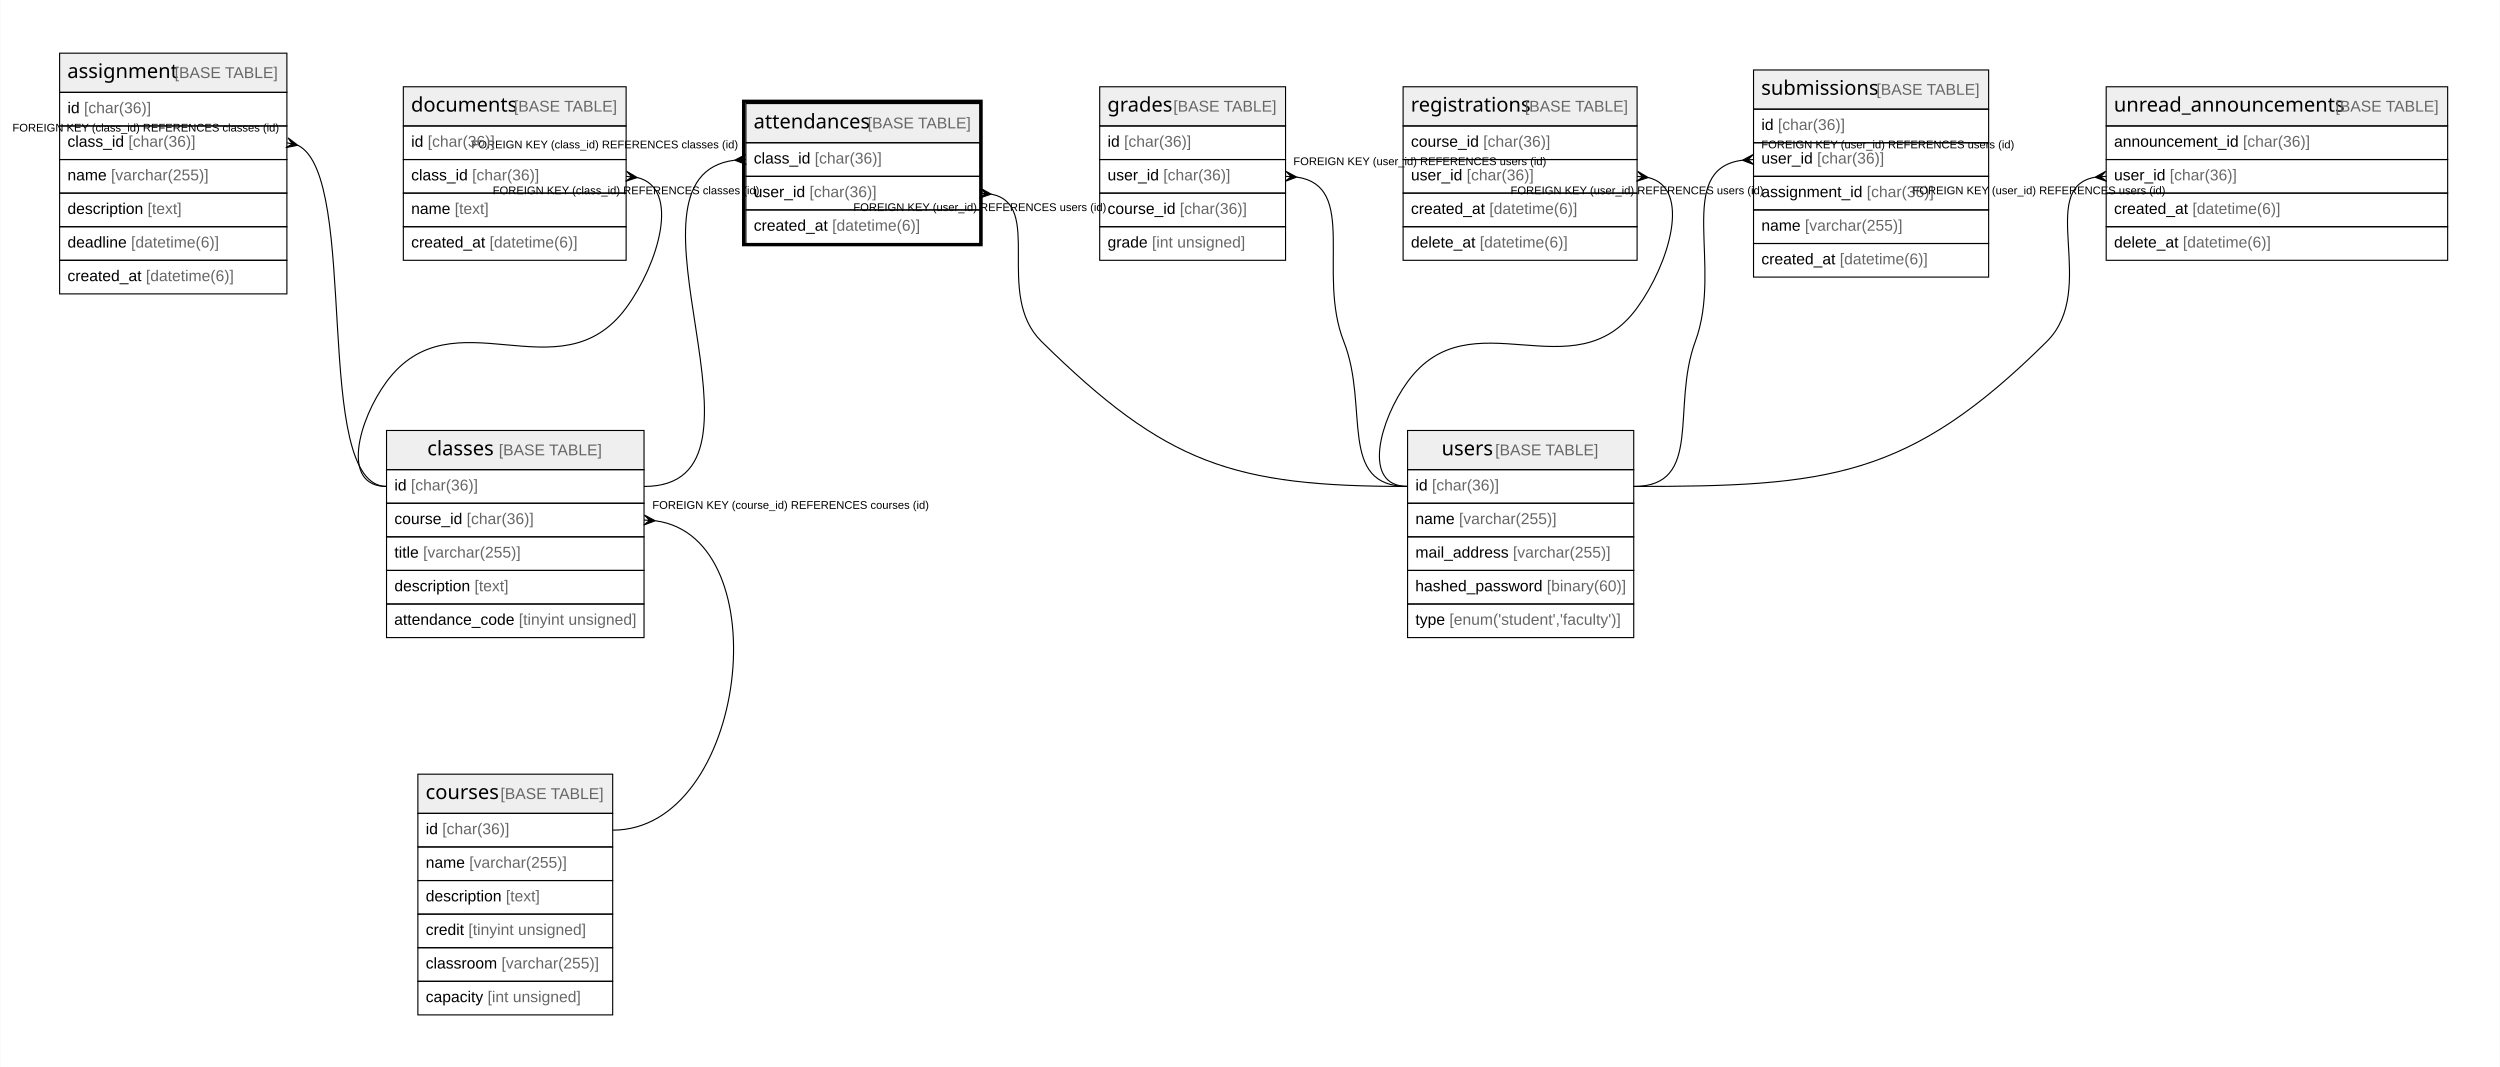
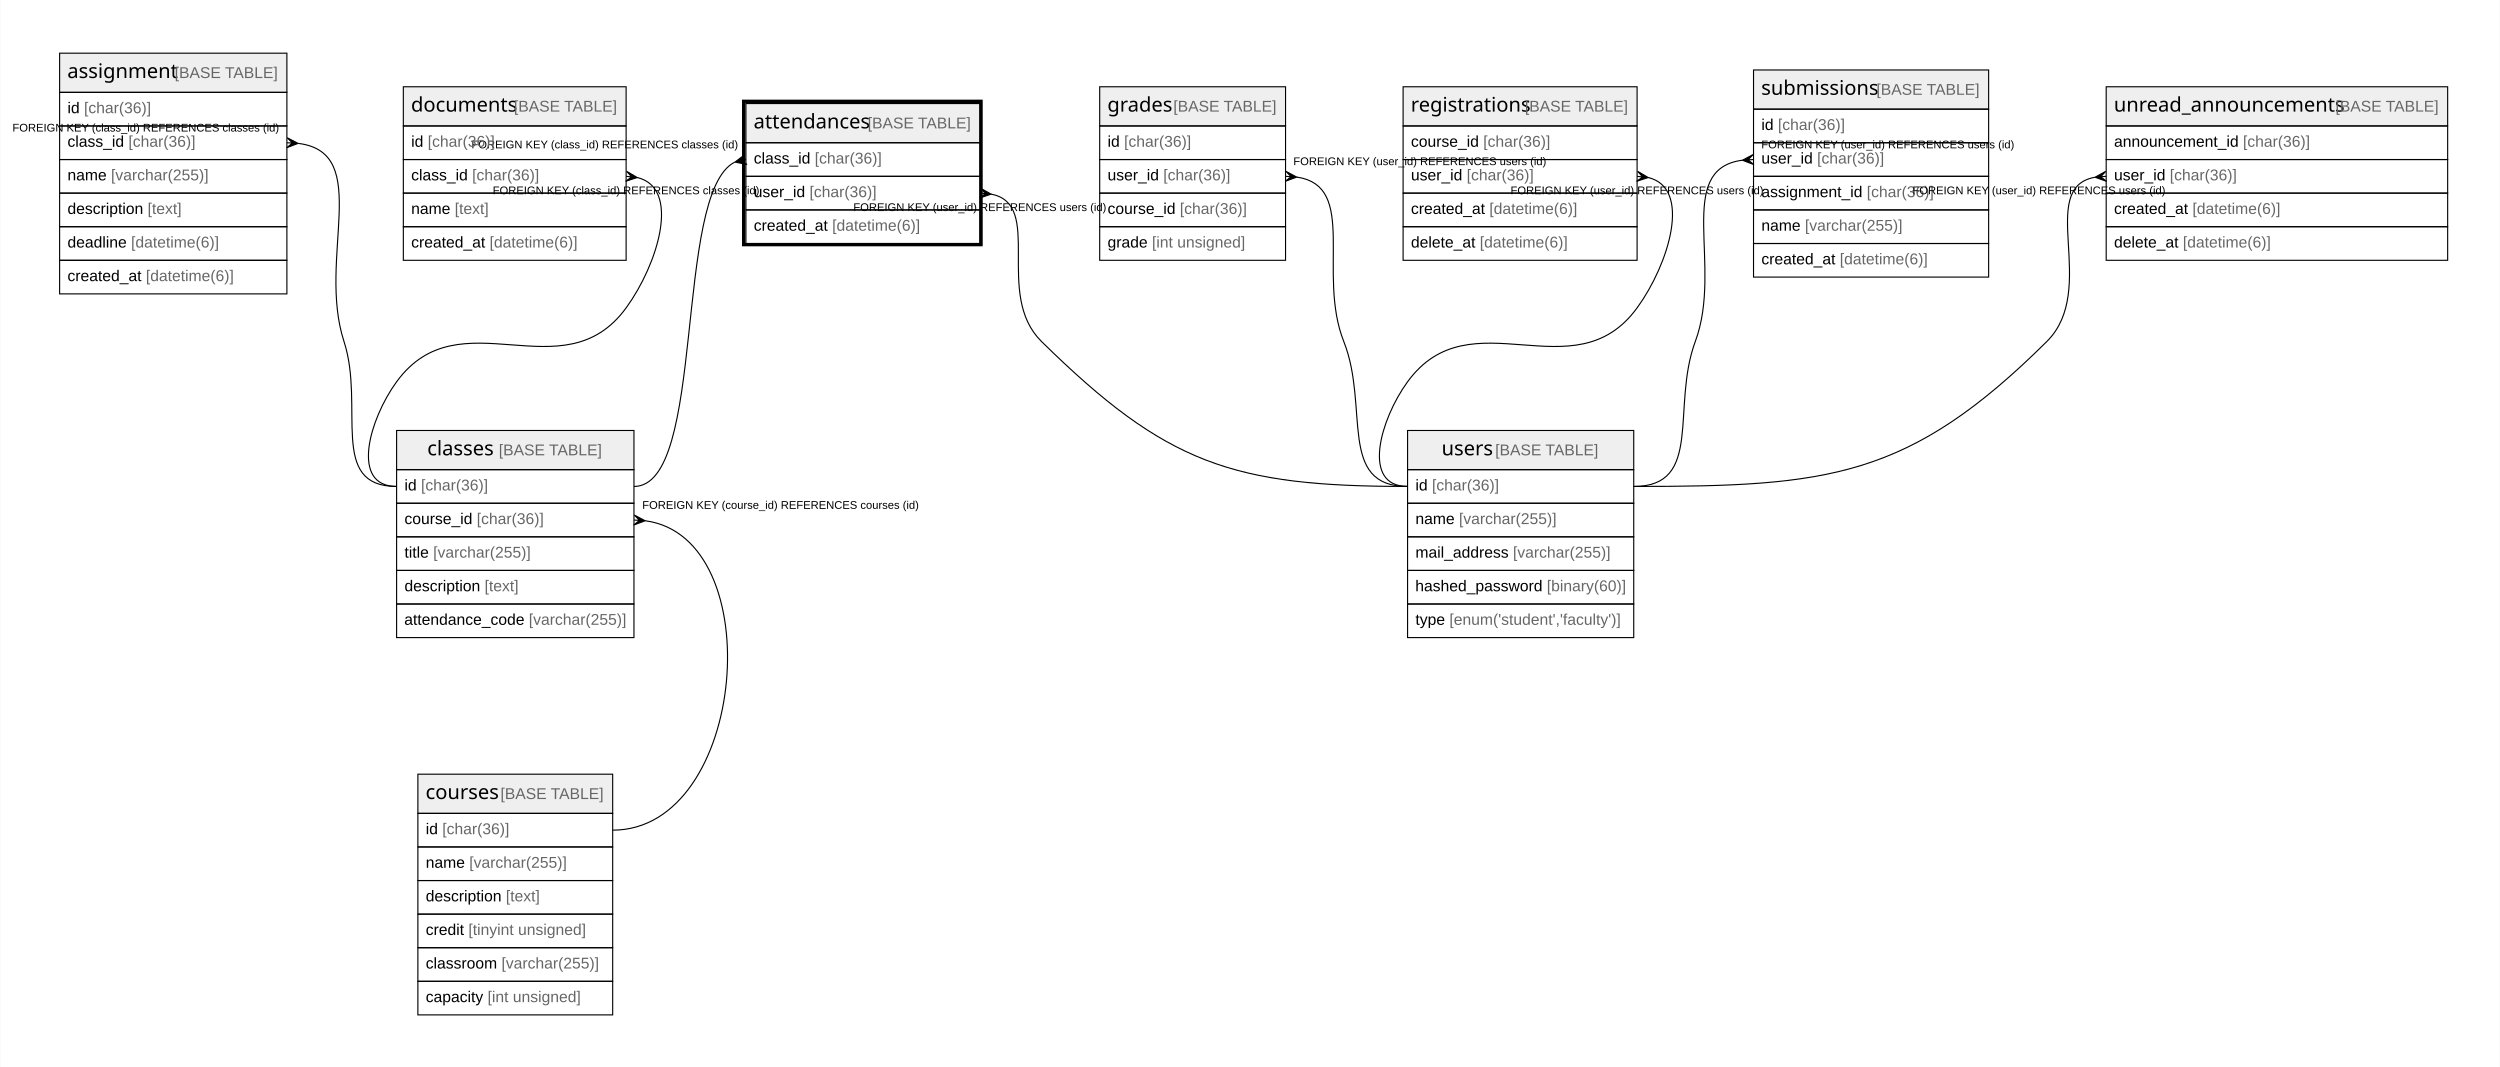
<svg xmlns="http://www.w3.org/2000/svg" width="2233pt" height="953pt" viewBox="0.00 0.00 2232.50 953.00">
  <g id="graph0" class="graph" transform="scale(1 1) rotate(0) translate(4 949)">
    <polygon fill="#ffffff" stroke="transparent" points="-4,4 -4,-949 2228.5,-949 2228.5,4 -4,4" />
    <g id="node1" class="node">
      <polygon fill="#efefef" stroke="transparent" points="662,-821.5 662,-856.5 871,-856.5 871,-821.5 662,-821.5" />
      <polygon fill="none" stroke="#000000" points="662,-821.5 662,-856.5 871,-856.5 871,-821.5 662,-821.5" />
      <text text-anchor="start" x="668.849" y="-834.3" font-family="Arial Bold" font-size="18.00" fill="#000000">attendances</text>
      <text text-anchor="start" x="766.897" y="-834.3" font-family="Arial" font-size="14.00" fill="#000000"> </text>
      <text text-anchor="start" x="770.788" y="-834.3" font-family="Arial" font-size="14.00" fill="#666666">[BASE TABLE]</text>
      <polygon fill="none" stroke="#000000" points="662,-791.5 662,-821.5 871,-821.5 871,-791.5 662,-791.5" />
      <text text-anchor="start" x="669" y="-802.9" font-family="Arial" font-size="14.00" fill="#000000">class_id </text>
      <text text-anchor="start" x="723.452" y="-802.9" font-family="Arial" font-size="14.00" fill="#666666">[char(36)]</text>
      <polygon fill="none" stroke="#000000" points="662,-761.5 662,-791.5 871,-791.5 871,-761.5 662,-761.5" />
      <text text-anchor="start" x="669" y="-772.9" font-family="Arial" font-size="14.00" fill="#000000">user_id </text>
      <text text-anchor="start" x="718.788" y="-772.9" font-family="Arial" font-size="14.00" fill="#666666">[char(36)]</text>
      <polygon fill="none" stroke="#000000" points="662,-731.5 662,-761.5 871,-761.5 871,-731.5 662,-731.5" />
      <text text-anchor="start" x="669" y="-742.9" font-family="Arial" font-size="14.00" fill="#000000">created_at </text>
      <text text-anchor="start" x="739.028" y="-742.9" font-family="Arial" font-size="14.00" fill="#666666">[datetime(6)]</text>
      <polygon fill="none" stroke="#000000" stroke-width="3" points="660,-730.5 660,-858.5 872,-858.5 872,-730.5 660,-730.5" />
    </g>
    <g id="node2" class="node">
-       <polygon fill="#efefef" stroke="transparent" points="341,-529.5 341,-564.5 571,-564.5 571,-529.5 341,-529.5" />
-       <polygon fill="none" stroke="#000000" points="341,-529.5 341,-564.5 571,-564.5 571,-529.5 341,-529.5" />
+       <polygon fill="#efefef" stroke="transparent" points="350,-529.5 350,-564.5 562,-564.5 562,-529.5 350,-529.5" />
+       <polygon fill="none" stroke="#000000" points="350,-529.5 350,-564.5 562,-564.5 562,-529.5 350,-529.5" />
      <text text-anchor="start" x="377.37" y="-542.3" font-family="Arial Bold" font-size="18.00" fill="#000000">classes</text>
      <text text-anchor="start" x="437.376" y="-542.3" font-family="Arial" font-size="14.00" fill="#000000"> </text>
      <text text-anchor="start" x="441.267" y="-542.3" font-family="Arial" font-size="14.00" fill="#666666">[BASE TABLE]</text>
-       <polygon fill="none" stroke="#000000" points="341,-499.5 341,-529.5 571,-529.5 571,-499.5 341,-499.5" />
-       <text text-anchor="start" x="348" y="-510.9" font-family="Arial" font-size="14.00" fill="#000000">id </text>
-       <text text-anchor="start" x="362.78" y="-510.9" font-family="Arial" font-size="14.00" fill="#666666">[char(36)]</text>
-       <polygon fill="none" stroke="#000000" points="341,-469.5 341,-499.5 571,-499.5 571,-469.5 341,-469.5" />
-       <text text-anchor="start" x="348" y="-480.9" font-family="Arial" font-size="14.00" fill="#000000">course_id </text>
-       <text text-anchor="start" x="412.571" y="-480.9" font-family="Arial" font-size="14.00" fill="#666666">[char(36)]</text>
-       <polygon fill="none" stroke="#000000" points="341,-439.5 341,-469.5 571,-469.5 571,-439.5 341,-439.5" />
-       <text text-anchor="start" x="348" y="-450.9" font-family="Arial" font-size="14.00" fill="#000000">title </text>
-       <text text-anchor="start" x="373.668" y="-450.9" font-family="Arial" font-size="14.00" fill="#666666">[varchar(255)]</text>
-       <polygon fill="none" stroke="#000000" points="341,-409.5 341,-439.5 571,-439.5 571,-409.5 341,-409.5" />
-       <text text-anchor="start" x="348" y="-420.9" font-family="Arial" font-size="14.00" fill="#000000">description </text>
-       <text text-anchor="start" x="419.568" y="-420.9" font-family="Arial" font-size="14.00" fill="#666666">[text]</text>
-       <polygon fill="none" stroke="#000000" points="341,-379.5 341,-409.5 571,-409.5 571,-379.5 341,-379.5" />
-       <text text-anchor="start" x="347.843" y="-390.9" font-family="Arial" font-size="14.00" fill="#000000">attendance_code </text>
-       <text text-anchor="start" x="459.123" y="-390.9" font-family="Arial" font-size="14.00" fill="#666666">[tinyint unsigned]</text>
+       <polygon fill="none" stroke="#000000" points="350,-499.5 350,-529.5 562,-529.5 562,-499.5 350,-499.5" />
+       <text text-anchor="start" x="357" y="-510.9" font-family="Arial" font-size="14.00" fill="#000000">id </text>
+       <text text-anchor="start" x="371.78" y="-510.9" font-family="Arial" font-size="14.00" fill="#666666">[char(36)]</text>
+       <polygon fill="none" stroke="#000000" points="350,-469.5 350,-499.5 562,-499.5 562,-469.5 350,-469.5" />
+       <text text-anchor="start" x="357" y="-480.9" font-family="Arial" font-size="14.00" fill="#000000">course_id </text>
+       <text text-anchor="start" x="421.571" y="-480.9" font-family="Arial" font-size="14.00" fill="#666666">[char(36)]</text>
+       <polygon fill="none" stroke="#000000" points="350,-439.5 350,-469.5 562,-469.5 562,-439.5 350,-439.5" />
+       <text text-anchor="start" x="357" y="-450.9" font-family="Arial" font-size="14.00" fill="#000000">title </text>
+       <text text-anchor="start" x="382.668" y="-450.9" font-family="Arial" font-size="14.00" fill="#666666">[varchar(255)]</text>
+       <polygon fill="none" stroke="#000000" points="350,-409.5 350,-439.5 562,-439.5 562,-409.5 350,-409.5" />
+       <text text-anchor="start" x="357" y="-420.9" font-family="Arial" font-size="14.00" fill="#000000">description </text>
+       <text text-anchor="start" x="428.568" y="-420.9" font-family="Arial" font-size="14.00" fill="#666666">[text]</text>
+       <polygon fill="none" stroke="#000000" points="350,-379.5 350,-409.5 562,-409.5 562,-379.5 350,-379.5" />
+       <text text-anchor="start" x="356.8" y="-390.9" font-family="Arial" font-size="14.00" fill="#000000">attendance_code </text>
+       <text text-anchor="start" x="468.081" y="-390.9" font-family="Arial" font-size="14.00" fill="#666666">[varchar(255)]</text>
    </g>
    <g id="edge1" class="edge">
-       <path fill="none" stroke="#000000" d="M651.897,-805.902C535.384,-791.305 703.35,-514.5 571,-514.5" />
-       <polygon fill="#000000" stroke="#000000" points="652.018,-805.909 661.734,-810.992 657.009,-806.204 662,-806.5 662,-806.5 662,-806.5 657.009,-806.204 662.266,-802.008 652.018,-805.909 652.018,-805.909" />
+       <path fill="none" stroke="#000000" d="M652,-804.15C597.038,-776.515 626.972,-514.5 562,-514.5" />
+       <polygon fill="#000000" stroke="#000000" points="652.265,-804.212 660.97,-810.881 657.133,-805.356 662,-806.5 662,-806.5 662,-806.5 657.133,-805.356 663.03,-802.119 652.265,-804.212 652.265,-804.212" />
      <text text-anchor="start" x="416.834" y="-816.5" font-family="Arial" font-size="10.00" fill="#000000">FOREIGN KEY (class_id) REFERENCES classes (id)</text>
    </g>
    <g id="node6" class="node">
      <polygon fill="#efefef" stroke="transparent" points="1253,-529.5 1253,-564.5 1455,-564.5 1455,-529.5 1253,-529.5" />
      <polygon fill="none" stroke="#000000" points="1253,-529.5 1253,-564.5 1455,-564.5 1455,-529.5 1253,-529.5" />
      <text text-anchor="start" x="1283.371" y="-542.3" font-family="Arial Bold" font-size="18.00" fill="#000000">users</text>
      <text text-anchor="start" x="1327.375" y="-542.3" font-family="Arial" font-size="14.00" fill="#000000"> </text>
      <text text-anchor="start" x="1331.266" y="-542.3" font-family="Arial" font-size="14.00" fill="#666666">[BASE TABLE]</text>
      <polygon fill="none" stroke="#000000" points="1253,-499.5 1253,-529.5 1455,-529.5 1455,-499.5 1253,-499.5" />
      <text text-anchor="start" x="1260" y="-510.9" font-family="Arial" font-size="14.00" fill="#000000">id </text>
      <text text-anchor="start" x="1274.78" y="-510.9" font-family="Arial" font-size="14.00" fill="#666666">[char(36)]</text>
      <polygon fill="none" stroke="#000000" points="1253,-469.5 1253,-499.5 1455,-499.5 1455,-469.5 1253,-469.5" />
      <text text-anchor="start" x="1260" y="-480.9" font-family="Arial" font-size="14.00" fill="#000000">name </text>
      <text text-anchor="start" x="1298.899" y="-480.9" font-family="Arial" font-size="14.00" fill="#666666">[varchar(255)]</text>
      <polygon fill="none" stroke="#000000" points="1253,-439.5 1253,-469.5 1455,-469.5 1455,-439.5 1253,-439.5" />
      <text text-anchor="start" x="1260" y="-450.9" font-family="Arial" font-size="14.00" fill="#000000">mail_address </text>
      <text text-anchor="start" x="1347.121" y="-450.9" font-family="Arial" font-size="14.00" fill="#666666">[varchar(255)]</text>
      <polygon fill="none" stroke="#000000" points="1253,-409.5 1253,-439.5 1455,-439.5 1455,-409.5 1253,-409.5" />
      <text text-anchor="start" x="1259.867" y="-420.9" font-family="Arial" font-size="14.00" fill="#000000">hashed_password </text>
      <text text-anchor="start" x="1377.351" y="-420.9" font-family="Arial" font-size="14.00" fill="#666666">[binary(60)]</text>
      <polygon fill="none" stroke="#000000" points="1253,-379.5 1253,-409.5 1455,-409.5 1455,-379.5 1253,-379.5" />
      <text text-anchor="start" x="1260" y="-390.9" font-family="Arial" font-size="14.00" fill="#000000">type </text>
      <text text-anchor="start" x="1290.346" y="-390.9" font-family="Arial" font-size="14.00" fill="#666666">[enum('student','faculty')]</text>
    </g>
    <g id="edge5" class="edge">
      <path fill="none" stroke="#000000" d="M881.037,-775.622C928.75,-766.361 883.21,-686.095 926,-644 1037.433,-534.377 1096.685,-514.5 1253,-514.5" />
      <polygon fill="#000000" stroke="#000000" points="880.962,-775.629 870.608,-772.017 875.981,-776.064 871,-776.5 871,-776.5 871,-776.5 875.981,-776.064 871.392,-780.983 880.962,-775.629 880.962,-775.629" />
      <text text-anchor="start" x="757.945" y="-760.5" font-family="Arial" font-size="10.00" fill="#000000">FOREIGN KEY (user_id) REFERENCES users (id)</text>
    </g>
    <g id="node5" class="node">
      <polygon fill="#efefef" stroke="transparent" points="369,-222.5 369,-257.5 543,-257.5 543,-222.5 369,-222.5" />
      <polygon fill="none" stroke="#000000" points="369,-222.5 369,-257.5 543,-257.5 543,-222.5 369,-222.5" />
      <text text-anchor="start" x="375.868" y="-235.3" font-family="Arial Bold" font-size="18.00" fill="#000000">courses</text>
      <text text-anchor="start" x="438.878" y="-235.3" font-family="Arial" font-size="14.00" fill="#000000"> </text>
      <text text-anchor="start" x="442.769" y="-235.3" font-family="Arial" font-size="14.00" fill="#666666">[BASE TABLE]</text>
      <polygon fill="none" stroke="#000000" points="369,-192.5 369,-222.5 543,-222.5 543,-192.5 369,-192.5" />
      <text text-anchor="start" x="376" y="-203.9" font-family="Arial" font-size="14.00" fill="#000000">id </text>
      <text text-anchor="start" x="390.78" y="-203.9" font-family="Arial" font-size="14.00" fill="#666666">[char(36)]</text>
      <polygon fill="none" stroke="#000000" points="369,-162.5 369,-192.5 543,-192.5 543,-162.5 369,-162.5" />
      <text text-anchor="start" x="376" y="-173.9" font-family="Arial" font-size="14.00" fill="#000000">name </text>
      <text text-anchor="start" x="414.899" y="-173.9" font-family="Arial" font-size="14.00" fill="#666666">[varchar(255)]</text>
      <polygon fill="none" stroke="#000000" points="369,-132.5 369,-162.5 543,-162.5 543,-132.5 369,-132.5" />
      <text text-anchor="start" x="376" y="-143.9" font-family="Arial" font-size="14.00" fill="#000000">description </text>
      <text text-anchor="start" x="447.568" y="-143.9" font-family="Arial" font-size="14.00" fill="#666666">[text]</text>
      <polygon fill="none" stroke="#000000" points="369,-102.5 369,-132.5 543,-132.5 543,-102.5 369,-102.5" />
      <text text-anchor="start" x="376" y="-113.9" font-family="Arial" font-size="14.00" fill="#000000">credit </text>
      <text text-anchor="start" x="414.114" y="-113.9" font-family="Arial" font-size="14.00" fill="#666666">[tinyint unsigned]</text>
      <polygon fill="none" stroke="#000000" points="369,-72.5 369,-102.5 543,-102.5 543,-72.5 369,-72.5" />
      <text text-anchor="start" x="376" y="-83.9" font-family="Arial" font-size="14.00" fill="#000000">classroom </text>
      <text text-anchor="start" x="443.666" y="-83.9" font-family="Arial" font-size="14.00" fill="#666666">[varchar(255)]</text>
      <polygon fill="none" stroke="#000000" points="369,-42.5 369,-72.5 543,-72.5 543,-42.5 369,-42.5" />
      <text text-anchor="start" x="376" y="-53.9" font-family="Arial" font-size="14.00" fill="#000000">capacity </text>
      <text text-anchor="start" x="431.236" y="-53.9" font-family="Arial" font-size="14.00" fill="#666666">[int unsigned]</text>
    </g>
    <g id="edge4" class="edge">
-       <path fill="none" stroke="#000000" d="M581.149,-483.846C693.076,-469.033 663.234,-207.5 543,-207.5" />
-       <polygon fill="#000000" stroke="#000000" points="580.979,-483.857 570.711,-480.009 575.99,-484.178 571,-484.5 571,-484.5 571,-484.5 575.99,-484.178 571.289,-488.991 580.979,-483.857 580.979,-483.857" />
-       <text text-anchor="start" x="578.386" y="-494.5" font-family="Arial" font-size="10.00" fill="#000000">FOREIGN KEY (course_id) REFERENCES courses (id)</text>
+       <path fill="none" stroke="#000000" d="M572.142,-483.846C684.24,-469.033 662.906,-207.5 543,-207.5" />
+       <polygon fill="#000000" stroke="#000000" points="571.979,-483.856 561.71,-480.009 566.99,-484.178 562,-484.5 562,-484.5 562,-484.5 566.99,-484.178 562.29,-488.991 571.979,-483.856 571.979,-483.856" />
+       <text text-anchor="start" x="569.386" y="-494.5" font-family="Arial" font-size="10.00" fill="#000000">FOREIGN KEY (course_id) REFERENCES courses (id)</text>
    </g>
    <g id="node3" class="node">
      <polygon fill="#efefef" stroke="transparent" points="49,-866.5 49,-901.5 252,-901.5 252,-866.5 49,-866.5" />
      <polygon fill="none" stroke="#000000" points="49,-866.5 49,-901.5 252,-901.5 252,-866.5 49,-866.5" />
      <text text-anchor="start" x="55.863" y="-879.3" font-family="Arial Bold" font-size="18.00" fill="#000000">assignment</text>
      <text text-anchor="start" x="147.883" y="-879.3" font-family="Arial" font-size="14.00" fill="#000000"> </text>
      <text text-anchor="start" x="151.774" y="-879.3" font-family="Arial" font-size="14.00" fill="#666666">[BASE TABLE]</text>
      <polygon fill="none" stroke="#000000" points="49,-836.5 49,-866.5 252,-866.5 252,-836.5 49,-836.5" />
      <text text-anchor="start" x="56" y="-847.9" font-family="Arial" font-size="14.00" fill="#000000">id </text>
      <text text-anchor="start" x="70.78" y="-847.9" font-family="Arial" font-size="14.00" fill="#666666">[char(36)]</text>
      <polygon fill="none" stroke="#000000" points="49,-806.5 49,-836.5 252,-836.5 252,-806.5 49,-806.5" />
      <text text-anchor="start" x="56" y="-817.9" font-family="Arial" font-size="14.00" fill="#000000">class_id </text>
      <text text-anchor="start" x="110.452" y="-817.9" font-family="Arial" font-size="14.00" fill="#666666">[char(36)]</text>
      <polygon fill="none" stroke="#000000" points="49,-776.5 49,-806.5 252,-806.5 252,-776.5 49,-776.5" />
      <text text-anchor="start" x="56" y="-787.9" font-family="Arial" font-size="14.00" fill="#000000">name </text>
      <text text-anchor="start" x="94.899" y="-787.9" font-family="Arial" font-size="14.00" fill="#666666">[varchar(255)]</text>
      <polygon fill="none" stroke="#000000" points="49,-746.5 49,-776.5 252,-776.5 252,-746.5 49,-746.5" />
      <text text-anchor="start" x="56" y="-757.9" font-family="Arial" font-size="14.00" fill="#000000">description </text>
      <text text-anchor="start" x="127.568" y="-757.9" font-family="Arial" font-size="14.00" fill="#666666">[text]</text>
      <polygon fill="none" stroke="#000000" points="49,-716.5 49,-746.5 252,-746.5 252,-716.5 49,-716.5" />
      <text text-anchor="start" x="56" y="-727.9" font-family="Arial" font-size="14.00" fill="#000000">deadline </text>
      <text text-anchor="start" x="112.799" y="-727.9" font-family="Arial" font-size="14.00" fill="#666666">[datetime(6)]</text>
      <polygon fill="none" stroke="#000000" points="49,-686.5 49,-716.5 252,-716.5 252,-686.5 49,-686.5" />
      <text text-anchor="start" x="56" y="-697.9" font-family="Arial" font-size="14.00" fill="#000000">created_at </text>
      <text text-anchor="start" x="126.028" y="-697.9" font-family="Arial" font-size="14.00" fill="#666666">[datetime(6)]</text>
    </g>
    <g id="edge2" class="edge">
-       <path fill="none" stroke="#000000" d="M261.894,-819.205C317.962,-791.112 273.576,-514.5 341,-514.5" />
-       <polygon fill="#000000" stroke="#000000" points="261.741,-819.241 250.983,-817.116 256.871,-820.37 252,-821.5 252,-821.5 252,-821.5 256.871,-820.37 253.017,-825.884 261.741,-819.241 261.741,-819.241" />
+       <path fill="none" stroke="#000000" d="M262.243,-820.909C329.176,-812.61 278.789,-718.561 303,-644 321.91,-585.764 288.771,-514.5 350,-514.5" />
+       <polygon fill="#000000" stroke="#000000" points="261.983,-820.924 251.741,-817.008 256.992,-821.212 252,-821.5 252,-821.5 252,-821.5 256.992,-821.212 252.259,-825.992 261.983,-820.924 261.983,-820.924" />
      <text text-anchor="start" x="6.835" y="-831.5" font-family="Arial" font-size="10.00" fill="#000000">FOREIGN KEY (class_id) REFERENCES classes (id)</text>
    </g>
    <g id="node4" class="node">
      <polygon fill="#efefef" stroke="transparent" points="356,-836.5 356,-871.5 555,-871.5 555,-836.5 356,-836.5" />
      <polygon fill="none" stroke="#000000" points="356,-836.5 356,-871.5 555,-871.5 555,-836.5 356,-836.5" />
      <text text-anchor="start" x="362.86" y="-849.3" font-family="Arial Bold" font-size="18.00" fill="#000000">documents</text>
      <text text-anchor="start" x="450.886" y="-849.3" font-family="Arial" font-size="14.00" fill="#000000"> </text>
      <text text-anchor="start" x="454.776" y="-849.3" font-family="Arial" font-size="14.00" fill="#666666">[BASE TABLE]</text>
      <polygon fill="none" stroke="#000000" points="356,-806.5 356,-836.5 555,-836.5 555,-806.5 356,-806.5" />
      <text text-anchor="start" x="363" y="-817.9" font-family="Arial" font-size="14.00" fill="#000000">id </text>
      <text text-anchor="start" x="377.78" y="-817.9" font-family="Arial" font-size="14.00" fill="#666666">[char(36)]</text>
      <polygon fill="none" stroke="#000000" points="356,-776.5 356,-806.5 555,-806.5 555,-776.5 356,-776.5" />
      <text text-anchor="start" x="363" y="-787.9" font-family="Arial" font-size="14.00" fill="#000000">class_id </text>
      <text text-anchor="start" x="417.452" y="-787.9" font-family="Arial" font-size="14.00" fill="#666666">[char(36)]</text>
      <polygon fill="none" stroke="#000000" points="356,-746.5 356,-776.5 555,-776.5 555,-746.5 356,-746.5" />
      <text text-anchor="start" x="363" y="-757.9" font-family="Arial" font-size="14.00" fill="#000000">name </text>
      <text text-anchor="start" x="401.899" y="-757.9" font-family="Arial" font-size="14.00" fill="#666666">[text]</text>
      <polygon fill="none" stroke="#000000" points="356,-716.5 356,-746.5 555,-746.5 555,-716.5 356,-716.5" />
      <text text-anchor="start" x="363" y="-727.9" font-family="Arial" font-size="14.00" fill="#000000">created_at </text>
      <text text-anchor="start" x="433.028" y="-727.9" font-family="Arial" font-size="14.00" fill="#666666">[datetime(6)]</text>
    </g>
    <g id="edge3" class="edge">
-       <path fill="none" stroke="#000000" d="M564.949,-790.418C604.191,-781.051 583.831,-713.063 555,-674 495.894,-593.918 400.106,-688.082 341,-608 316.323,-574.565 299.444,-514.5 341,-514.5" />
-       <polygon fill="#000000" stroke="#000000" points="564.941,-790.419 554.514,-787.026 559.971,-790.96 555,-791.5 555,-791.5 555,-791.5 559.971,-790.96 555.486,-795.974 564.941,-790.419 564.941,-790.419" />
+       <path fill="none" stroke="#000000" d="M564.945,-790.421C604.157,-781.076 583.59,-713.24 555,-674 498.635,-596.639 406.365,-685.361 350,-608 325.529,-574.414 308.444,-514.5 350,-514.5" />
+       <polygon fill="#000000" stroke="#000000" points="564.942,-790.421 554.515,-787.026 559.971,-790.961 555,-791.5 555,-791.5 555,-791.5 559.971,-790.961 555.485,-795.974 564.942,-790.421 564.942,-790.421" />
      <text text-anchor="start" x="435.834" y="-775.5" font-family="Arial" font-size="10.00" fill="#000000">FOREIGN KEY (class_id) REFERENCES classes (id)</text>
    </g>
    <g id="node7" class="node">
      <polygon fill="#efefef" stroke="transparent" points="978,-836.5 978,-871.5 1144,-871.5 1144,-836.5 978,-836.5" />
      <polygon fill="none" stroke="#000000" points="978,-836.5 978,-871.5 1144,-871.5 1144,-836.5 978,-836.5" />
      <text text-anchor="start" x="984.865" y="-849.3" font-family="Arial Bold" font-size="18.00" fill="#000000">grades</text>
      <text text-anchor="start" x="1039.882" y="-849.3" font-family="Arial" font-size="14.00" fill="#000000"> </text>
      <text text-anchor="start" x="1043.772" y="-849.3" font-family="Arial" font-size="14.00" fill="#666666">[BASE TABLE]</text>
      <polygon fill="none" stroke="#000000" points="978,-806.5 978,-836.5 1144,-836.5 1144,-806.5 978,-806.5" />
      <text text-anchor="start" x="985" y="-817.9" font-family="Arial" font-size="14.00" fill="#000000">id </text>
      <text text-anchor="start" x="999.78" y="-817.9" font-family="Arial" font-size="14.00" fill="#666666">[char(36)]</text>
      <polygon fill="none" stroke="#000000" points="978,-776.5 978,-806.5 1144,-806.5 1144,-776.5 978,-776.5" />
      <text text-anchor="start" x="985" y="-787.9" font-family="Arial" font-size="14.00" fill="#000000">user_id </text>
      <text text-anchor="start" x="1034.788" y="-787.9" font-family="Arial" font-size="14.00" fill="#666666">[char(36)]</text>
      <polygon fill="none" stroke="#000000" points="978,-746.5 978,-776.5 1144,-776.5 1144,-746.5 978,-746.5" />
      <text text-anchor="start" x="985" y="-757.9" font-family="Arial" font-size="14.00" fill="#000000">course_id </text>
      <text text-anchor="start" x="1049.571" y="-757.9" font-family="Arial" font-size="14.00" fill="#666666">[char(36)]</text>
      <polygon fill="none" stroke="#000000" points="978,-716.5 978,-746.5 1144,-746.5 1144,-716.5 978,-716.5" />
      <text text-anchor="start" x="985" y="-727.9" font-family="Arial" font-size="14.00" fill="#000000">grade </text>
      <text text-anchor="start" x="1024.682" y="-727.9" font-family="Arial" font-size="14.00" fill="#666666">[int unsigned]</text>
    </g>
    <g id="edge6" class="edge">
      <path fill="none" stroke="#000000" d="M1154.084,-790.823C1209.157,-782.811 1171.774,-705.226 1196,-644 1219.137,-585.527 1190.116,-514.5 1253,-514.5" />
      <polygon fill="#000000" stroke="#000000" points="1153.978,-790.831 1143.699,-787.01 1148.989,-791.165 1144,-791.5 1144,-791.5 1144,-791.5 1148.989,-791.165 1144.301,-795.99 1153.978,-790.831 1153.978,-790.831" />
      <text text-anchor="start" x="1150.945" y="-801.5" font-family="Arial" font-size="10.00" fill="#000000">FOREIGN KEY (user_id) REFERENCES users (id)</text>
    </g>
    <g id="node8" class="node">
      <polygon fill="#efefef" stroke="transparent" points="1249,-836.5 1249,-871.5 1458,-871.5 1458,-836.5 1249,-836.5" />
      <polygon fill="none" stroke="#000000" points="1249,-836.5 1249,-871.5 1458,-871.5 1458,-836.5 1249,-836.5" />
      <text text-anchor="start" x="1255.869" y="-849.3" font-family="Arial Bold" font-size="18.00" fill="#000000">registrations</text>
      <text text-anchor="start" x="1353.877" y="-849.3" font-family="Arial" font-size="14.00" fill="#000000"> </text>
      <text text-anchor="start" x="1357.768" y="-849.3" font-family="Arial" font-size="14.00" fill="#666666">[BASE TABLE]</text>
      <polygon fill="none" stroke="#000000" points="1249,-806.5 1249,-836.5 1458,-836.5 1458,-806.5 1249,-806.5" />
      <text text-anchor="start" x="1256" y="-817.9" font-family="Arial" font-size="14.00" fill="#000000">course_id </text>
      <text text-anchor="start" x="1320.571" y="-817.9" font-family="Arial" font-size="14.00" fill="#666666">[char(36)]</text>
      <polygon fill="none" stroke="#000000" points="1249,-776.5 1249,-806.5 1458,-806.5 1458,-776.5 1249,-776.5" />
      <text text-anchor="start" x="1256" y="-787.9" font-family="Arial" font-size="14.00" fill="#000000">user_id </text>
      <text text-anchor="start" x="1305.788" y="-787.9" font-family="Arial" font-size="14.00" fill="#666666">[char(36)]</text>
      <polygon fill="none" stroke="#000000" points="1249,-746.5 1249,-776.5 1458,-776.5 1458,-746.5 1249,-746.5" />
      <text text-anchor="start" x="1256" y="-757.9" font-family="Arial" font-size="14.00" fill="#000000">created_at </text>
      <text text-anchor="start" x="1326.028" y="-757.9" font-family="Arial" font-size="14.00" fill="#666666">[datetime(6)]</text>
      <polygon fill="none" stroke="#000000" points="1249,-716.5 1249,-746.5 1458,-746.5 1458,-716.5 1249,-716.5" />
      <text text-anchor="start" x="1256" y="-727.9" font-family="Arial" font-size="14.00" fill="#000000">delete_at </text>
      <text text-anchor="start" x="1317.474" y="-727.9" font-family="Arial" font-size="14.00" fill="#666666">[datetime(6)]</text>
    </g>
    <g id="edge7" class="edge">
      <path fill="none" stroke="#000000" d="M1467.945,-790.421C1507.157,-781.076 1486.59,-713.24 1458,-674 1401.635,-596.639 1309.365,-685.361 1253,-608 1228.529,-574.414 1211.444,-514.5 1253,-514.5" />
      <polygon fill="#000000" stroke="#000000" points="1467.942,-790.421 1457.515,-787.026 1462.971,-790.961 1458,-791.5 1458,-791.5 1458,-791.5 1462.971,-790.961 1458.485,-795.974 1467.942,-790.421 1467.942,-790.421" />
      <text text-anchor="start" x="1344.945" y="-775.5" font-family="Arial" font-size="10.00" fill="#000000">FOREIGN KEY (user_id) REFERENCES users (id)</text>
    </g>
    <g id="node9" class="node">
      <polygon fill="#efefef" stroke="transparent" points="1562,-851.5 1562,-886.5 1772,-886.5 1772,-851.5 1562,-851.5" />
      <polygon fill="none" stroke="#000000" points="1562,-851.5 1562,-886.5 1772,-886.5 1772,-851.5 1562,-851.5" />
      <text text-anchor="start" x="1568.87" y="-864.3" font-family="Arial Bold" font-size="18.00" fill="#000000">submissions</text>
      <text text-anchor="start" x="1667.876" y="-864.3" font-family="Arial" font-size="14.00" fill="#000000"> </text>
      <text text-anchor="start" x="1671.766" y="-864.3" font-family="Arial" font-size="14.00" fill="#666666">[BASE TABLE]</text>
      <polygon fill="none" stroke="#000000" points="1562,-821.5 1562,-851.5 1772,-851.5 1772,-821.5 1562,-821.5" />
      <text text-anchor="start" x="1569" y="-832.9" font-family="Arial" font-size="14.00" fill="#000000">id </text>
      <text text-anchor="start" x="1583.78" y="-832.9" font-family="Arial" font-size="14.00" fill="#666666">[char(36)]</text>
      <polygon fill="none" stroke="#000000" points="1562,-791.5 1562,-821.5 1772,-821.5 1772,-791.5 1562,-791.5" />
      <text text-anchor="start" x="1569" y="-802.9" font-family="Arial" font-size="14.00" fill="#000000">user_id </text>
      <text text-anchor="start" x="1618.788" y="-802.9" font-family="Arial" font-size="14.00" fill="#666666">[char(36)]</text>
      <polygon fill="none" stroke="#000000" points="1562,-761.5 1562,-791.5 1772,-791.5 1772,-761.5 1562,-761.5" />
      <text text-anchor="start" x="1569" y="-772.9" font-family="Arial" font-size="14.00" fill="#000000">assignment_id </text>
      <text text-anchor="start" x="1663.133" y="-772.9" font-family="Arial" font-size="14.00" fill="#666666">[char(36)]</text>
      <polygon fill="none" stroke="#000000" points="1562,-731.5 1562,-761.5 1772,-761.5 1772,-731.5 1562,-731.5" />
      <text text-anchor="start" x="1569" y="-742.9" font-family="Arial" font-size="14.00" fill="#000000">name </text>
      <text text-anchor="start" x="1607.899" y="-742.9" font-family="Arial" font-size="14.00" fill="#666666">[varchar(255)]</text>
      <polygon fill="none" stroke="#000000" points="1562,-701.5 1562,-731.5 1772,-731.5 1772,-701.5 1562,-701.5" />
      <text text-anchor="start" x="1569" y="-712.9" font-family="Arial" font-size="14.00" fill="#000000">created_at </text>
      <text text-anchor="start" x="1639.028" y="-712.9" font-family="Arial" font-size="14.00" fill="#666666">[datetime(6)]</text>
    </g>
    <g id="edge8" class="edge">
      <path fill="none" stroke="#000000" d="M1551.77,-805.859C1490.893,-797.621 1535.116,-711.613 1510,-644 1488.226,-585.382 1517.531,-514.5 1455,-514.5" />
      <polygon fill="#000000" stroke="#000000" points="1552.02,-805.875 1561.719,-810.991 1557.01,-806.187 1562,-806.5 1562,-806.5 1562,-806.5 1557.01,-806.187 1562.281,-802.009 1552.02,-805.875 1552.02,-805.875" />
      <text text-anchor="start" x="1568.945" y="-816.5" font-family="Arial" font-size="10.00" fill="#000000">FOREIGN KEY (user_id) REFERENCES users (id)</text>
    </g>
    <g id="node10" class="node">
      <polygon fill="#efefef" stroke="transparent" points="1877,-836.5 1877,-871.5 2182,-871.5 2182,-836.5 1877,-836.5" />
      <polygon fill="none" stroke="#000000" points="1877,-836.5 1877,-871.5 2182,-871.5 2182,-836.5 1877,-836.5" />
      <text text-anchor="start" x="1883.833" y="-849.3" font-family="Arial Bold" font-size="18.00" fill="#000000">unread_announcements</text>
      <text text-anchor="start" x="2077.913" y="-849.3" font-family="Arial" font-size="14.00" fill="#000000"> </text>
      <text text-anchor="start" x="2081.803" y="-849.3" font-family="Arial" font-size="14.00" fill="#666666">[BASE TABLE]</text>
      <polygon fill="none" stroke="#000000" points="1877,-806.5 1877,-836.5 2182,-836.5 2182,-806.5 1877,-806.5" />
      <text text-anchor="start" x="1884" y="-817.9" font-family="Arial" font-size="14.00" fill="#000000">announcement_id </text>
      <text text-anchor="start" x="1999.157" y="-817.9" font-family="Arial" font-size="14.00" fill="#666666">[char(36)]</text>
      <polygon fill="none" stroke="#000000" points="1877,-776.5 1877,-806.5 2182,-806.5 2182,-776.5 1877,-776.5" />
      <text text-anchor="start" x="1884" y="-787.9" font-family="Arial" font-size="14.00" fill="#000000">user_id </text>
      <text text-anchor="start" x="1933.788" y="-787.9" font-family="Arial" font-size="14.00" fill="#666666">[char(36)]</text>
      <polygon fill="none" stroke="#000000" points="1877,-746.5 1877,-776.5 2182,-776.5 2182,-746.5 1877,-746.5" />
      <text text-anchor="start" x="1884" y="-757.9" font-family="Arial" font-size="14.00" fill="#000000">created_at </text>
      <text text-anchor="start" x="1954.028" y="-757.9" font-family="Arial" font-size="14.00" fill="#666666">[datetime(6)]</text>
      <polygon fill="none" stroke="#000000" points="1877,-716.5 1877,-746.5 2182,-746.5 2182,-716.5 1877,-716.5" />
      <text text-anchor="start" x="1884" y="-727.9" font-family="Arial" font-size="14.00" fill="#000000">delete_at </text>
      <text text-anchor="start" x="1945.474" y="-727.9" font-family="Arial" font-size="14.00" fill="#666666">[datetime(6)]</text>
    </g>
    <g id="edge9" class="edge">
      <path fill="none" stroke="#000000" d="M1866.748,-790.641C1814.225,-780.882 1870.736,-690.389 1824,-644 1700.644,-521.558 1628.806,-514.5 1455,-514.5" />
      <polygon fill="#000000" stroke="#000000" points="1867.035,-790.665 1876.624,-795.984 1872.017,-791.082 1877,-791.5 1877,-791.5 1877,-791.5 1872.017,-791.082 1877.376,-787.016 1867.035,-790.665 1867.035,-790.665" />
      <text text-anchor="start" x="1703.945" y="-775.5" font-family="Arial" font-size="10.00" fill="#000000">FOREIGN KEY (user_id) REFERENCES users (id)</text>
    </g>
  </g>
</svg>
